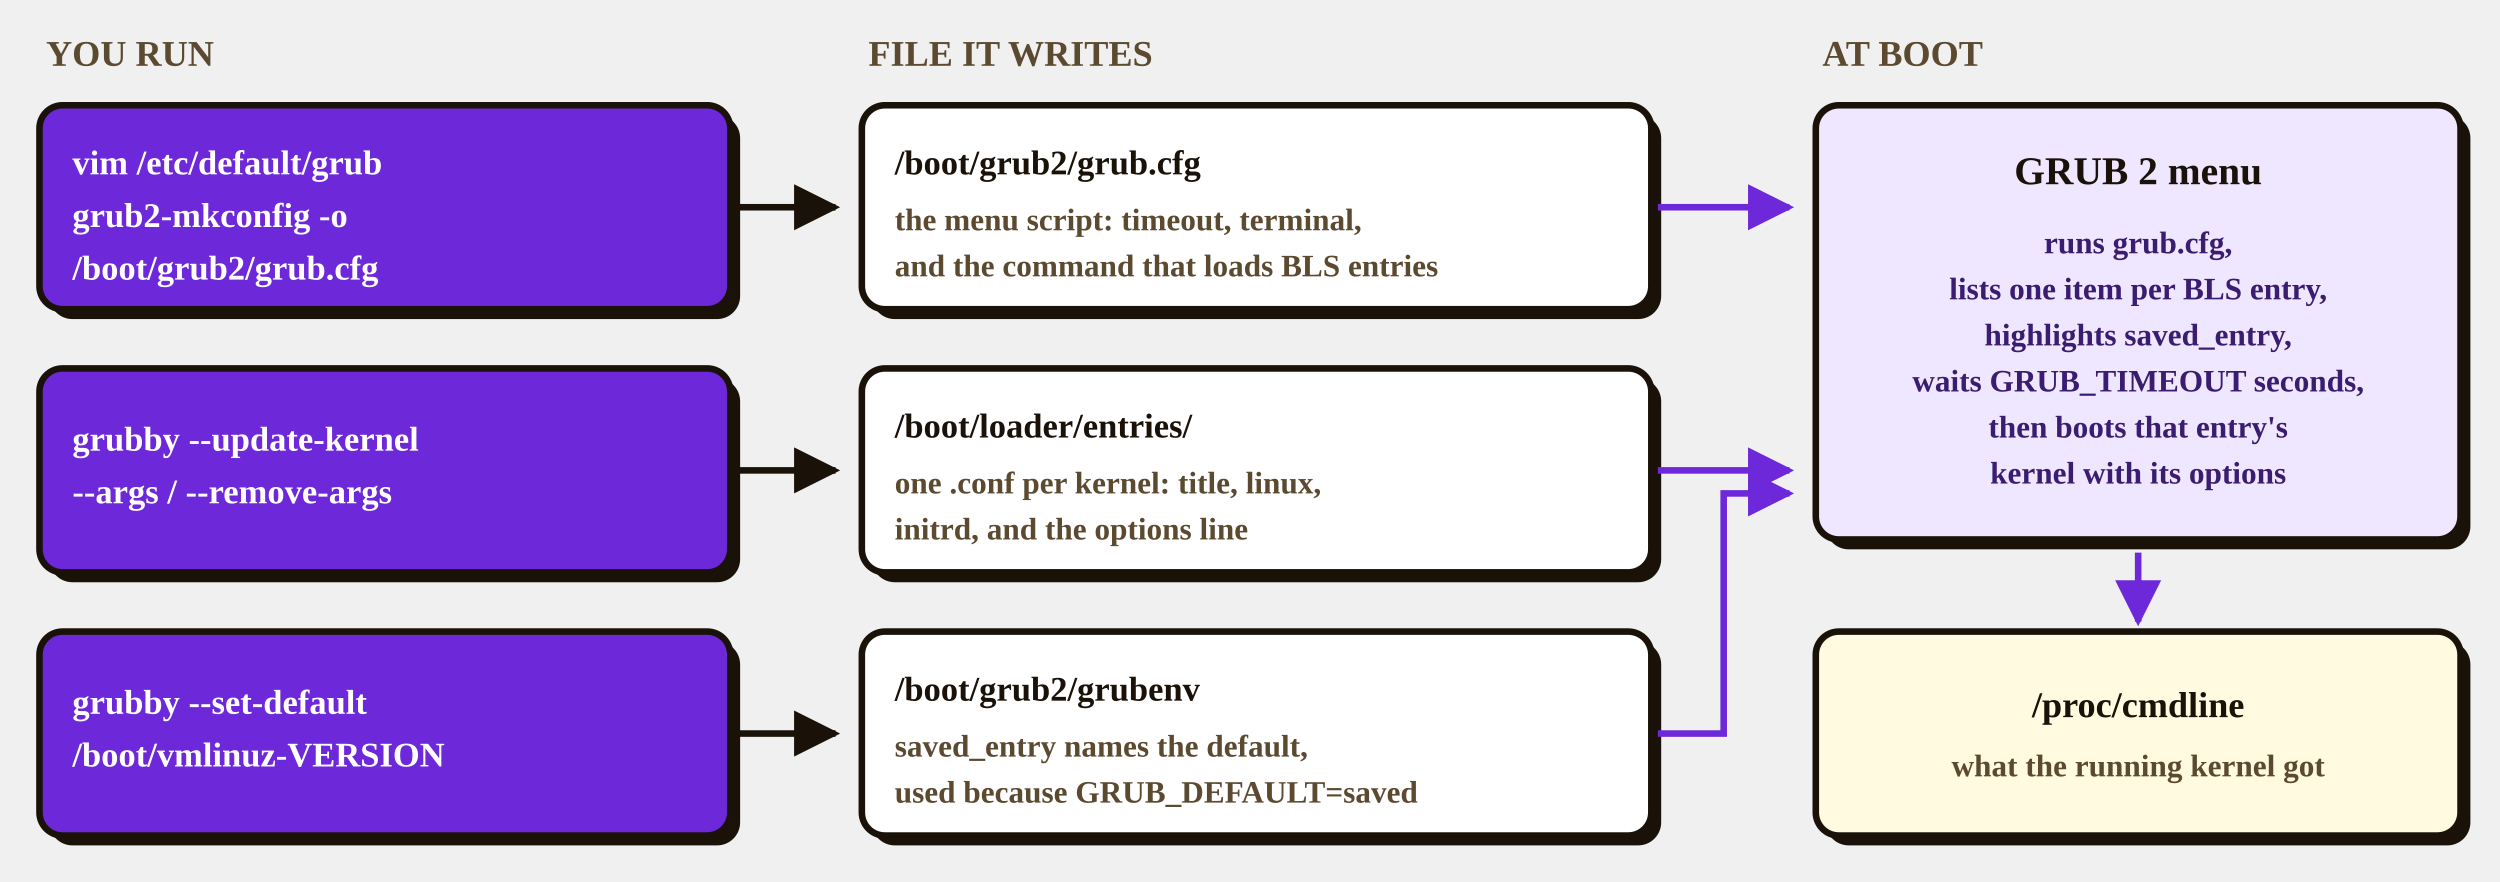
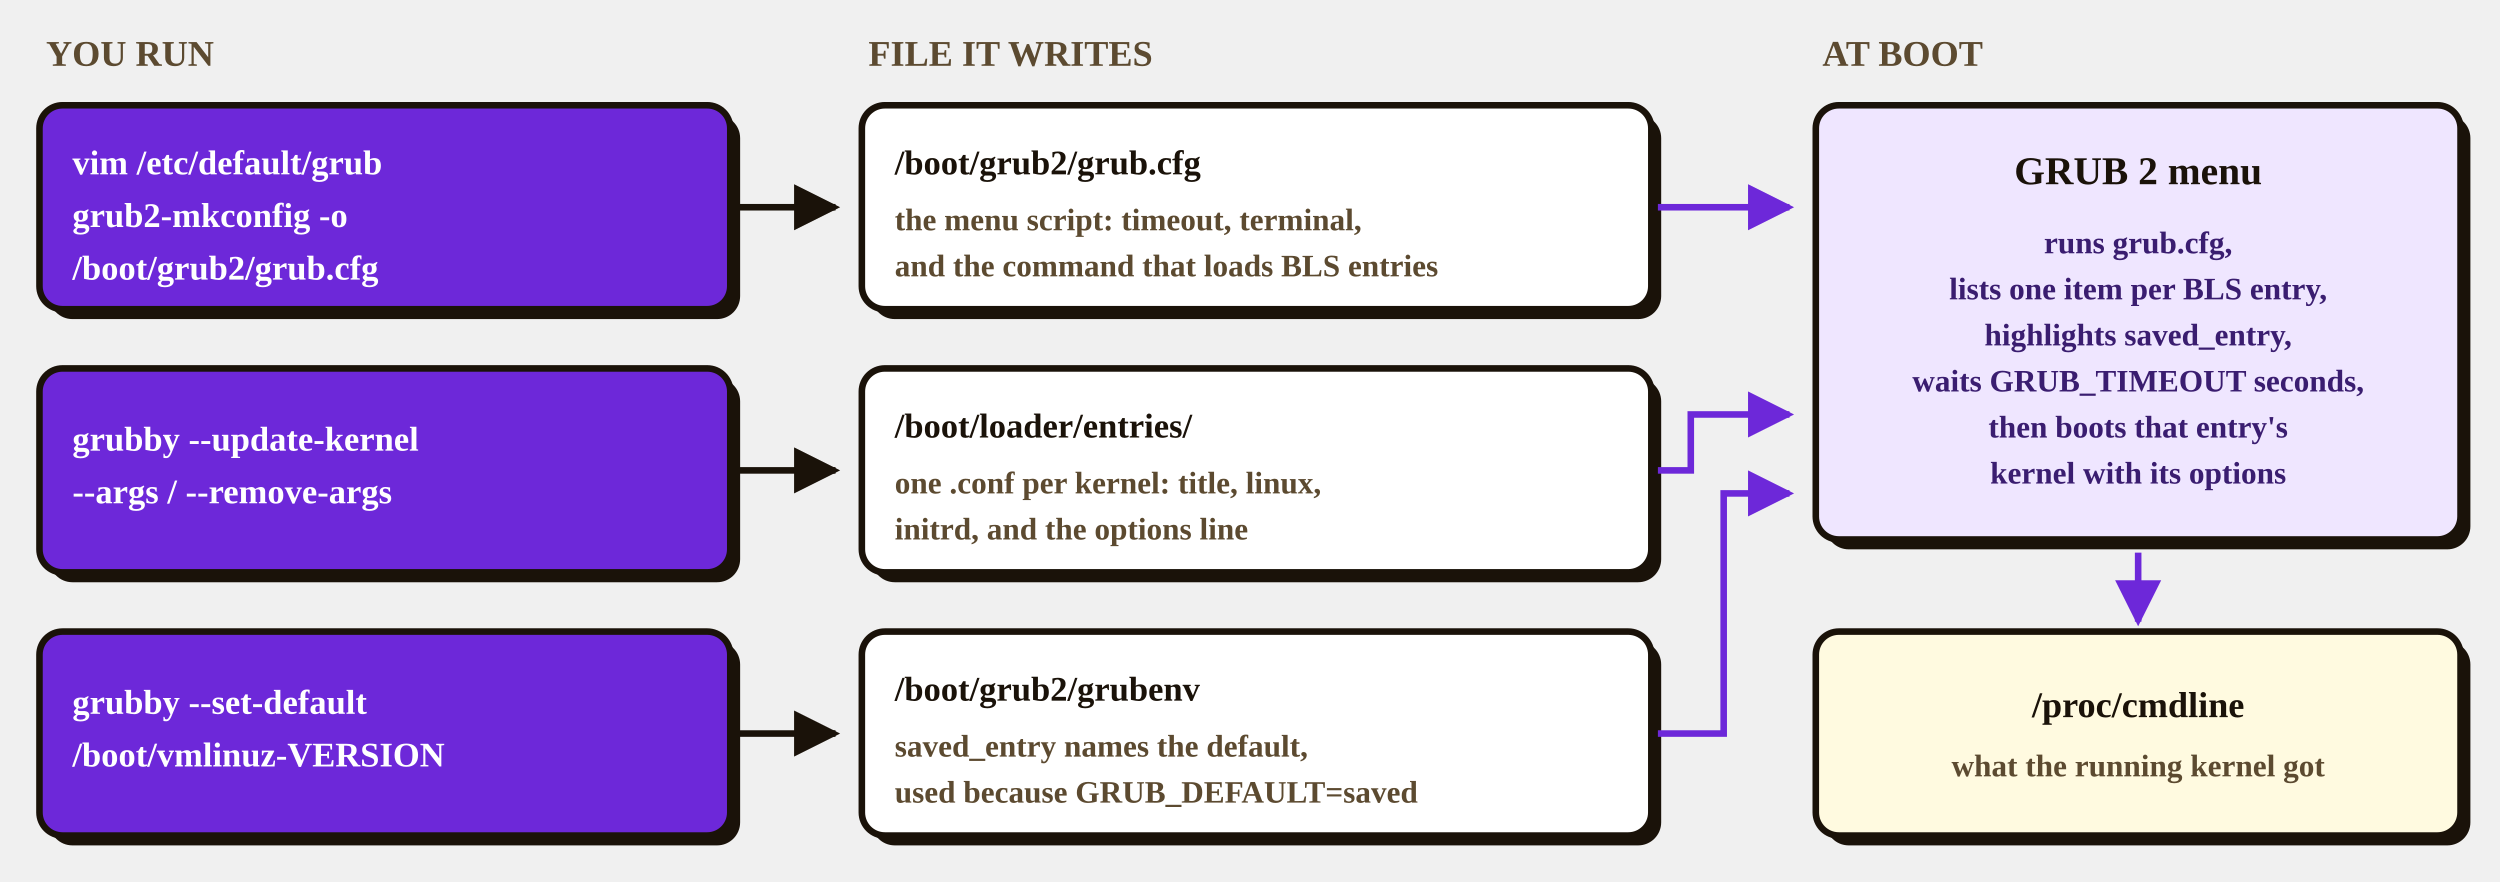
<svg xmlns="http://www.w3.org/2000/svg" viewBox="0 0 760 268" role="img" aria-label="Three tools write three files; GRUB reads all three at boot and hands the chosen entry's options to the kernel">
  <defs>
    <marker id="gc-ink" viewBox="0 0 10 10" refX="9" refY="5" markerWidth="7" markerHeight="7" orient="auto-start-reverse">
      <path d="M0 0L10 5L0 10z" fill="#1a1209" />
    </marker>
    <marker id="gc-pur" viewBox="0 0 10 10" refX="9" refY="5" markerWidth="7" markerHeight="7" orient="auto-start-reverse">
      <path d="M0 0L10 5L0 10z" fill="#6d28d9" />
    </marker>
  </defs>
  <g font-size="11" font-weight="800" fill="#5c4a30">
    <text x="14" y="20">YOU RUN</text>
    <text x="264" y="20">FILE IT WRITES</text>
    <text x="554" y="20">AT BOOT</text>
  </g>
  <g fill="#1a1209">
    <rect x="15" y="35" width="210" height="62" rx="7" />
    <rect x="265" y="35" width="240" height="62" rx="7" />
    <rect x="15" y="115" width="210" height="62" rx="7" />
    <rect x="265" y="115" width="240" height="62" rx="7" />
    <rect x="15" y="195" width="210" height="62" rx="7" />
    <rect x="265" y="195" width="240" height="62" rx="7" />
    <rect x="555" y="35" width="196" height="132" rx="7" />
    <rect x="555" y="195" width="196" height="62" rx="7" />
  </g>
  <g stroke="#1a1209" stroke-width="2">
    <rect x="12" y="32" width="210" height="62" rx="7" fill="#6d28d9" />
    <rect x="262" y="32" width="240" height="62" rx="7" fill="#fff" />
    <rect x="12" y="112" width="210" height="62" rx="7" fill="#6d28d9" />
    <rect x="262" y="112" width="240" height="62" rx="7" fill="#fff" />
    <rect x="12" y="192" width="210" height="62" rx="7" fill="#6d28d9" />
    <rect x="262" y="192" width="240" height="62" rx="7" fill="#fff" />
    <rect x="552" y="32" width="196" height="132" rx="7" fill="#efe6ff" />
    <rect x="552" y="192" width="196" height="62" rx="7" fill="#fffae0" />
  </g>
  <g class="mono" font-size="10.5" font-weight="700" fill="#fff">
    <text x="22" y="53">vim /etc/default/grub</text>
    <text x="22" y="69">grub2-mkconfig -o</text>
    <text x="22" y="85">  /boot/grub2/grub.cfg</text>
    <text x="22" y="137">grubby --update-kernel</text>
    <text x="22" y="153">  --args / --remove-args</text>
    <text x="22" y="217">grubby --set-default</text>
    <text x="22" y="233">  /boot/vmlinuz-VERSION</text>
  </g>
  <g class="mono" font-size="10.5" font-weight="700" fill="#1a1209">
    <text x="272" y="53">/boot/grub2/grub.cfg</text>
    <text x="272" y="133">/boot/loader/entries/</text>
    <text x="272" y="213">/boot/grub2/grubenv</text>
  </g>
  <g font-size="9.5" font-weight="600" fill="#5c4a30">
    <text x="272" y="70">the menu script: timeout, terminal,</text>
    <text x="272" y="84">and the command that loads BLS entries</text>
    <text x="272" y="150">one .conf per kernel: title, linux,</text>
    <text x="272" y="164">initrd, and the options line</text>
    <text x="272" y="230">saved_entry names the default,</text>
    <text x="272" y="244">used because GRUB_DEFAULT=saved</text>
  </g>
  <text x="650" y="56" text-anchor="middle" font-size="12" font-weight="800" fill="#1a1209">GRUB 2 menu</text>
  <g font-size="9.5" font-weight="600" fill="#3a1d70" text-anchor="middle">
    <text x="650" y="77">runs grub.cfg,</text>
    <text x="650" y="91">lists one item per BLS entry,</text>
    <text x="650" y="105">highlights saved_entry,</text>
    <text x="650" y="119">waits GRUB_TIMEOUT seconds,</text>
    <text x="650" y="133">then boots that entry's</text>
    <text x="650" y="147">kernel with its options</text>
  </g>
  <text x="650" y="218" text-anchor="middle" class="mono" font-size="11" font-weight="700" fill="#1a1209">/proc/cmdline</text>
  <text x="650" y="236" text-anchor="middle" font-size="9.5" font-weight="600" fill="#5c4a30">what the running kernel got</text>
  <g stroke="#1a1209" stroke-width="2" fill="none" marker-end="url(#gc-ink)">
    <path d="M224 63H254" />
    <path d="M224 143H254" />
    <path d="M224 223H254" />
  </g>
  <g stroke="#6d28d9" stroke-width="2" fill="none" marker-end="url(#gc-pur)">
    <path d="M504 63H544" />
-     <path d="M504 143H544" />
+     <path d="M504 143H514V126H544" />
    <path d="M504 223H524V150H544" />
    <path d="M650 168V189" />
  </g>
</svg>
